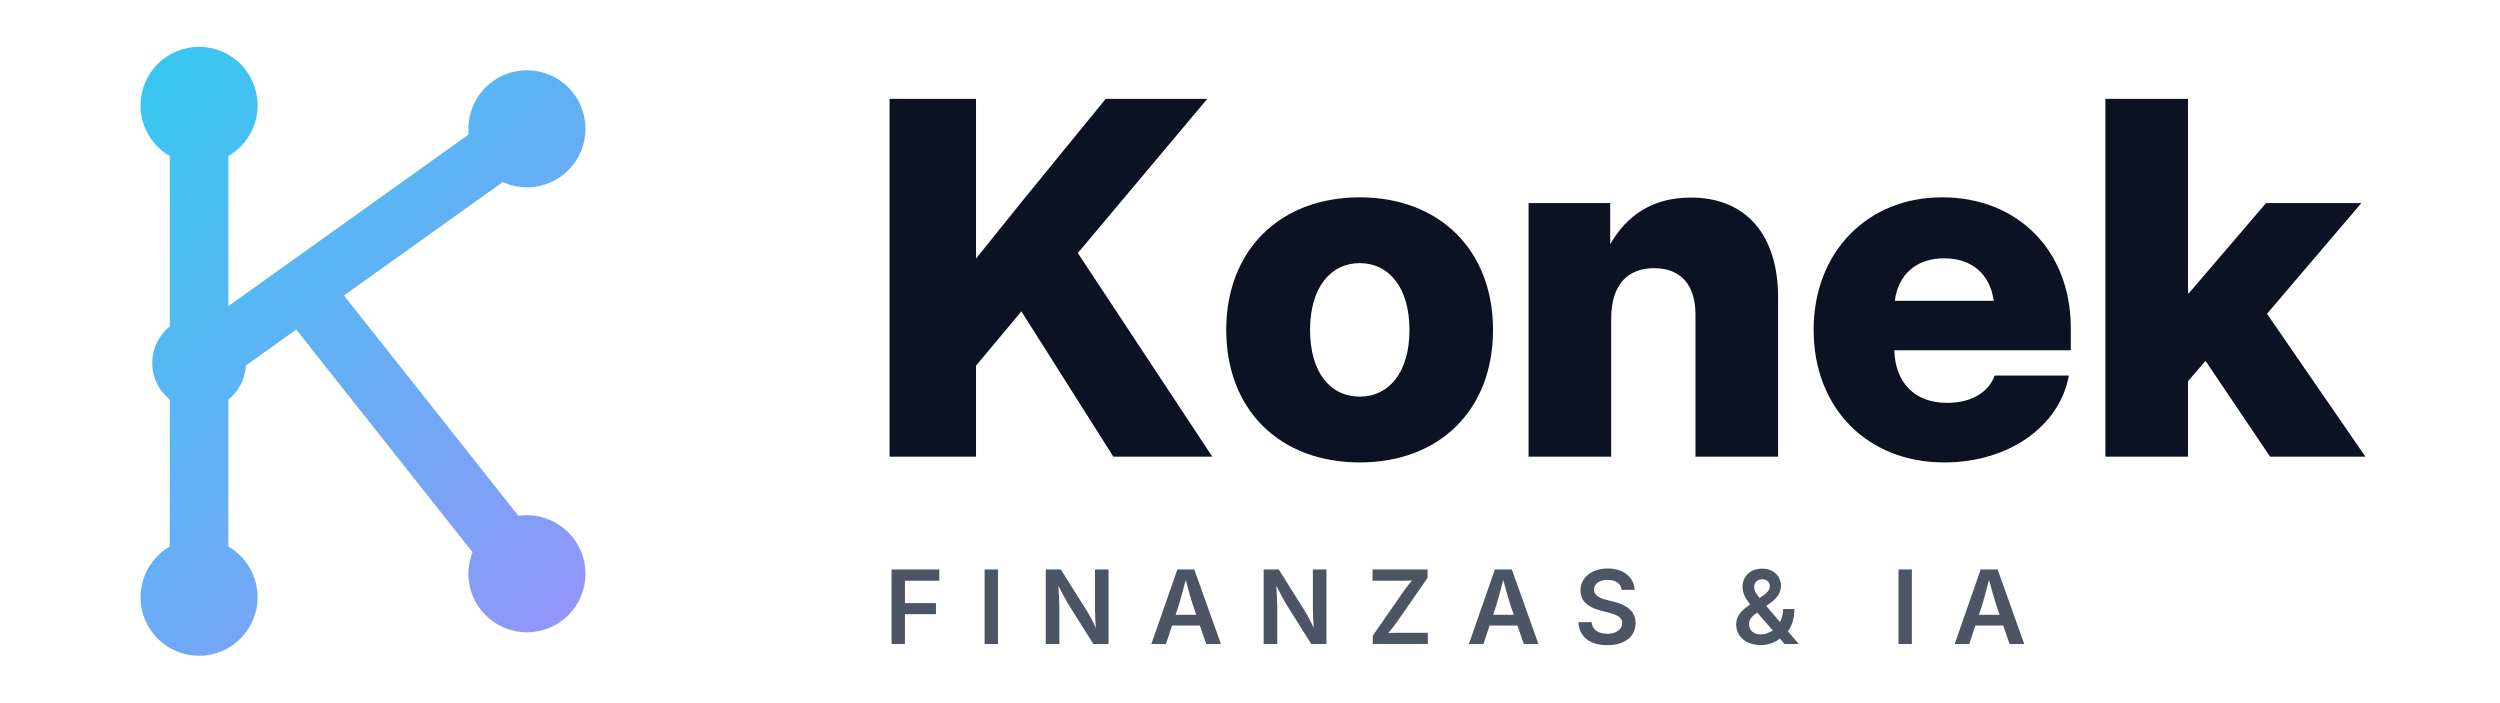
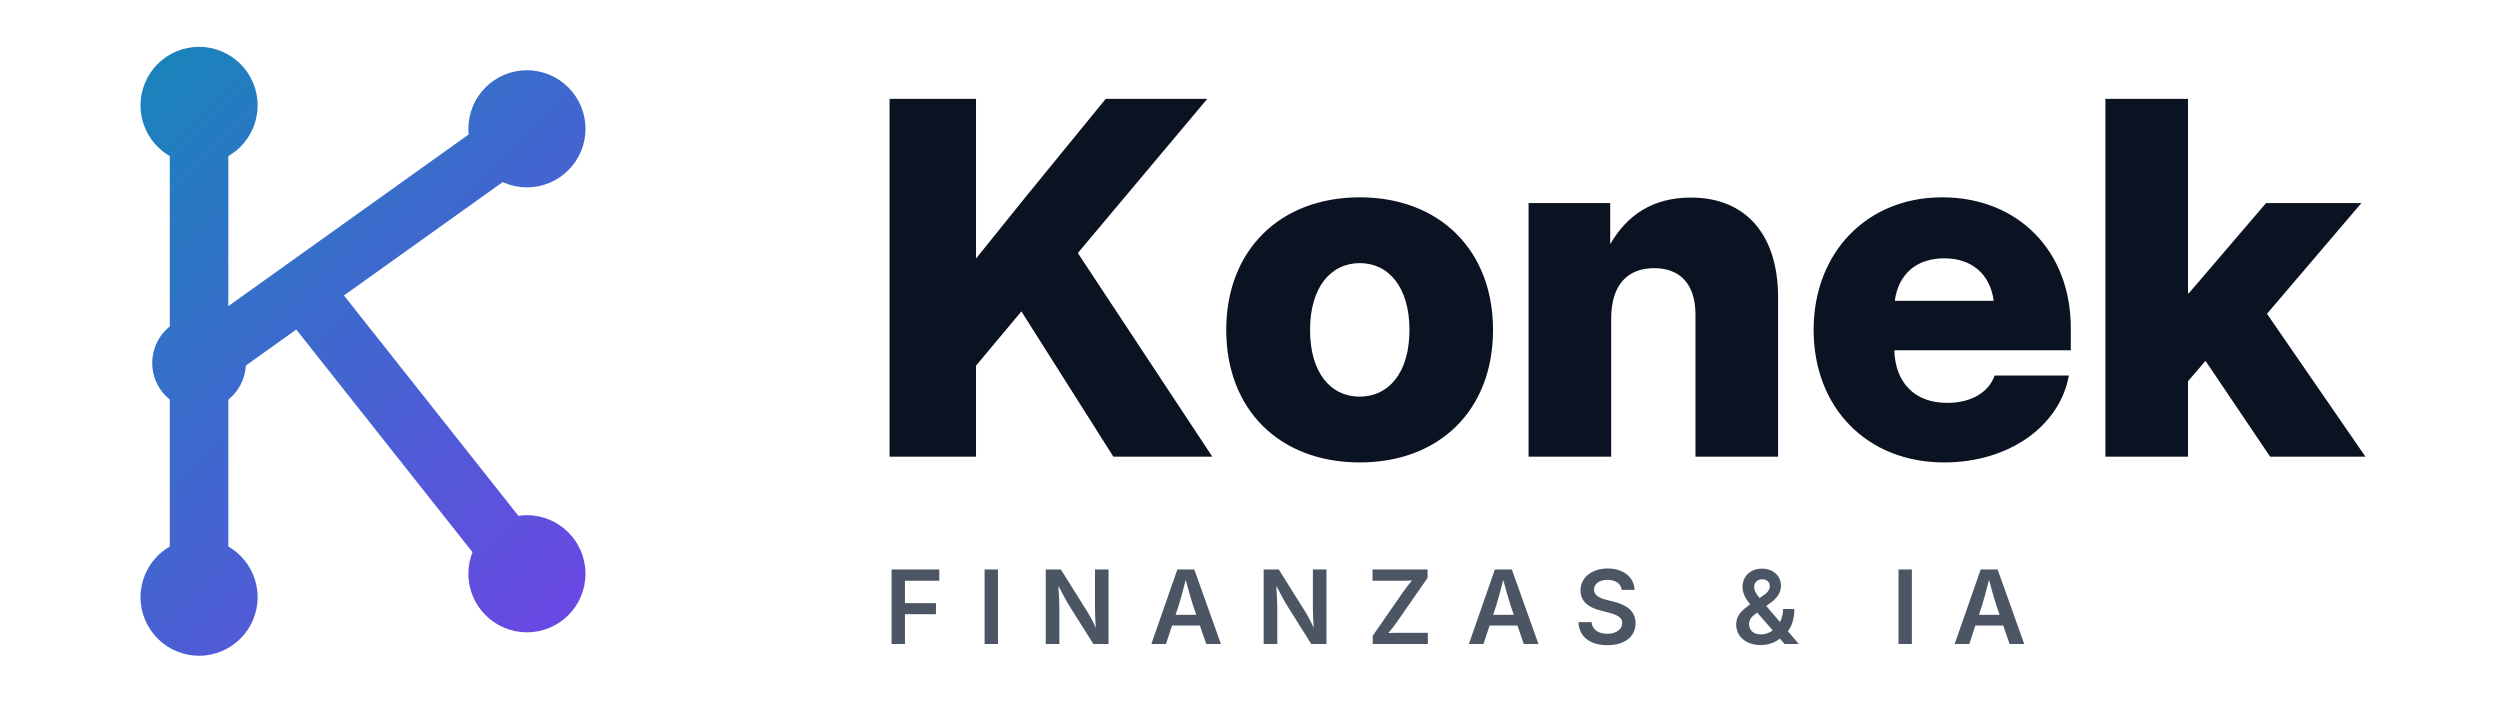
<svg xmlns="http://www.w3.org/2000/svg" viewBox="0 0 427 120" width="427" height="120">
  <g transform="translate(0 0) scale(1.0)">
    <defs>
      <linearGradient id="gclaro" x1="0" y1="0" x2="120" y2="120" gradientUnits="userSpaceOnUse">
-         <stop offset="0" stop-color="#22d3ee" />
-         <stop offset="1" stop-color="#a78bfa" />
+         <stop offset="0" stop-color="#0891b2" />
+         <stop offset="1" stop-color="#7c3aed" />
      </linearGradient>
    </defs>
    <g stroke="url(#gclaro)" stroke-width="10" stroke-linecap="round" fill="none">
      <path d="M34 18 V102" />
      <path d="M34 62 L90 22" />
      <path d="M52 50 L90 98" />
    </g>
    <g fill="url(#gclaro)">
      <circle cx="34" cy="18" r="10" />
      <circle cx="34" cy="102" r="10" />
      <circle cx="90" cy="22" r="10" />
      <circle cx="90" cy="98" r="10" />
      <circle cx="34" cy="62" r="8" />
    </g>
  </g>
  <path d="M151.938 78.0H166.703V62.455L174.455 53.186L190.164 78.0H207.062L184.094 43.219L206.201 16.887H188.852L175.193 33.621C172.363 37.148 169.533 40.635 166.703 44.162V16.887H151.938Z M232.246 78.984C245.822 78.984 255.01 70.084 255.01 56.344C255.01 42.686 245.822 33.703 232.246 33.703C218.67 33.703 209.441 42.686 209.441 56.344C209.441 70.084 218.67 78.984 232.246 78.984ZM232.246 67.746C227.283 67.746 223.756 63.686 223.756 56.344C223.756 49.043 227.324 44.941 232.246 44.941C237.168 44.941 240.736 49.043 240.736 56.344C240.736 63.686 237.168 67.746 232.246 67.746Z M275.189 54.457C275.189 48.551 278.061 45.803 282.531 45.803C287.002 45.803 289.586 48.592 289.586 53.719V78.0H303.695V50.766C303.695 40.102 298.199 33.744 288.807 33.744C282.285 33.744 277.896 36.738 275.025 41.701V34.688H261.08V78.0H275.189Z M332.078 78.984C343.029 78.984 351.766 72.873 353.365 64.137H340.691C339.666 67.008 336.713 68.812 332.57 68.812C326.992 68.812 323.711 65.326 323.547 59.83H353.693V56.016C353.693 42.891 344.711 33.703 331.709 33.703C318.871 33.703 309.766 43.137 309.766 56.344C309.766 69.551 318.789 78.984 332.078 78.984ZM323.629 51.381C324.244 46.828 327.32 44.121 332.078 44.121C336.795 44.121 339.912 46.828 340.527 51.381Z M359.6 78.0H373.709V65.121L376.703 61.635L387.736 78.0H404.02L387.203 53.596L403.322 34.688H387.039L373.873 50.068H373.709V16.887H359.6Z" fill="#0b1222" />
  <path d="M152.282 110.0H154.563V104.907H159.861V103.01H154.563V99.191H160.434V97.268H152.282Z M170.451 97.268H168.17V110.0H170.451Z M178.615 110.0H180.939V103.677C180.939 102.968 180.862 101.626 180.777 100.054C181.631 101.711 182.11 102.617 182.776 103.685L186.75 110.0H189.339V97.268H187.023V103.95C187.023 104.728 187.074 106.018 187.16 107.249C186.604 105.975 186.049 105.01 185.596 104.283L181.195 97.268H178.615Z M196.648 110.0H199.143L200.185 106.847H204.945L206.03 110.0H208.534L203.988 97.268H201.091ZM200.792 105.01 201.33 103.386C201.681 102.25 202.065 100.823 202.518 99.045C202.988 100.806 203.39 102.216 203.766 103.386L204.321 105.01Z M215.834 110.0H218.158V103.677C218.158 102.968 218.081 101.626 217.996 100.054C218.85 101.711 219.329 102.617 219.995 103.685L223.969 110.0H226.558V97.268H224.242V103.95C224.242 104.728 224.294 106.018 224.379 107.249C223.824 105.975 223.268 105.01 222.815 104.283L218.415 97.268H215.834Z M234.465 110.0H243.873V108.077H239.695C238.84 108.077 237.986 108.077 237.131 108.12C237.644 107.505 238.148 106.881 238.584 106.257L243.83 98.704V97.268H234.431V99.191H238.686C239.515 99.191 240.344 99.191 241.164 99.148C240.686 99.729 240.216 100.31 239.806 100.891L234.465 108.582Z M250.883 110.0H253.378L254.421 106.847H259.18L260.265 110.0H262.769L258.223 97.268H255.326ZM255.027 105.01 255.566 103.386C255.916 102.25 256.3 100.823 256.753 99.045C257.223 100.806 257.625 102.216 258.001 103.386L258.556 105.01Z M274.538 110.197C277.58 110.197 279.358 108.667 279.358 106.428C279.358 104.207 277.503 103.224 275.615 102.771L274.427 102.463C273.393 102.207 272.257 101.78 272.257 100.712C272.257 99.746 273.128 99.037 274.564 99.037C275.94 99.037 276.863 99.669 276.974 100.754H279.187C279.127 98.627 277.315 97.097 274.598 97.097C271.932 97.097 269.95 98.601 269.95 100.848C269.95 102.643 271.206 103.719 273.334 104.266L274.778 104.642C276.153 105.001 277.076 105.42 277.076 106.411C277.076 107.505 276.025 108.248 274.521 108.248C273.086 108.248 271.949 107.599 271.847 106.257H269.599C269.702 108.77 271.573 110.197 274.538 110.197Z  M300.726 110.179C301.846 110.179 303.102 109.829 303.999 109.069L304.811 110.0H307.237L305.375 107.821C305.99 107.001 306.477 105.77 306.477 104.019H304.554C304.554 104.856 304.358 105.608 304.025 106.24L301.675 103.497L302.495 102.899C303.52 102.156 304.187 101.216 304.187 100.045C304.187 98.439 302.956 97.123 300.965 97.123C298.949 97.123 297.624 98.456 297.624 100.233C297.624 101.395 298.188 102.31 298.932 103.232C297.513 104.232 296.539 105.104 296.539 106.65C296.539 108.624 298.129 110.179 300.726 110.179ZM302.785 107.676C302.17 108.112 301.452 108.359 300.743 108.359C299.547 108.359 298.735 107.667 298.735 106.599C298.735 105.89 299.094 105.377 299.914 104.779L300.128 104.625ZM300.53 102.139C299.974 101.447 299.615 100.883 299.615 100.25C299.615 99.473 300.162 98.943 300.991 98.943C301.803 98.943 302.281 99.447 302.281 100.114C302.281 100.797 301.777 101.284 301.273 101.635Z  M326.547 97.268H324.265V110.0H326.547Z M333.856 110.0H336.351L337.393 106.847H342.153L343.238 110.0H345.742L341.196 97.268H338.299ZM338 105.01 338.538 103.386C338.888 102.25 339.273 100.823 339.726 99.045C340.196 100.806 340.597 102.216 340.973 103.386L341.529 105.01Z" fill="#4b5563" />
</svg>
